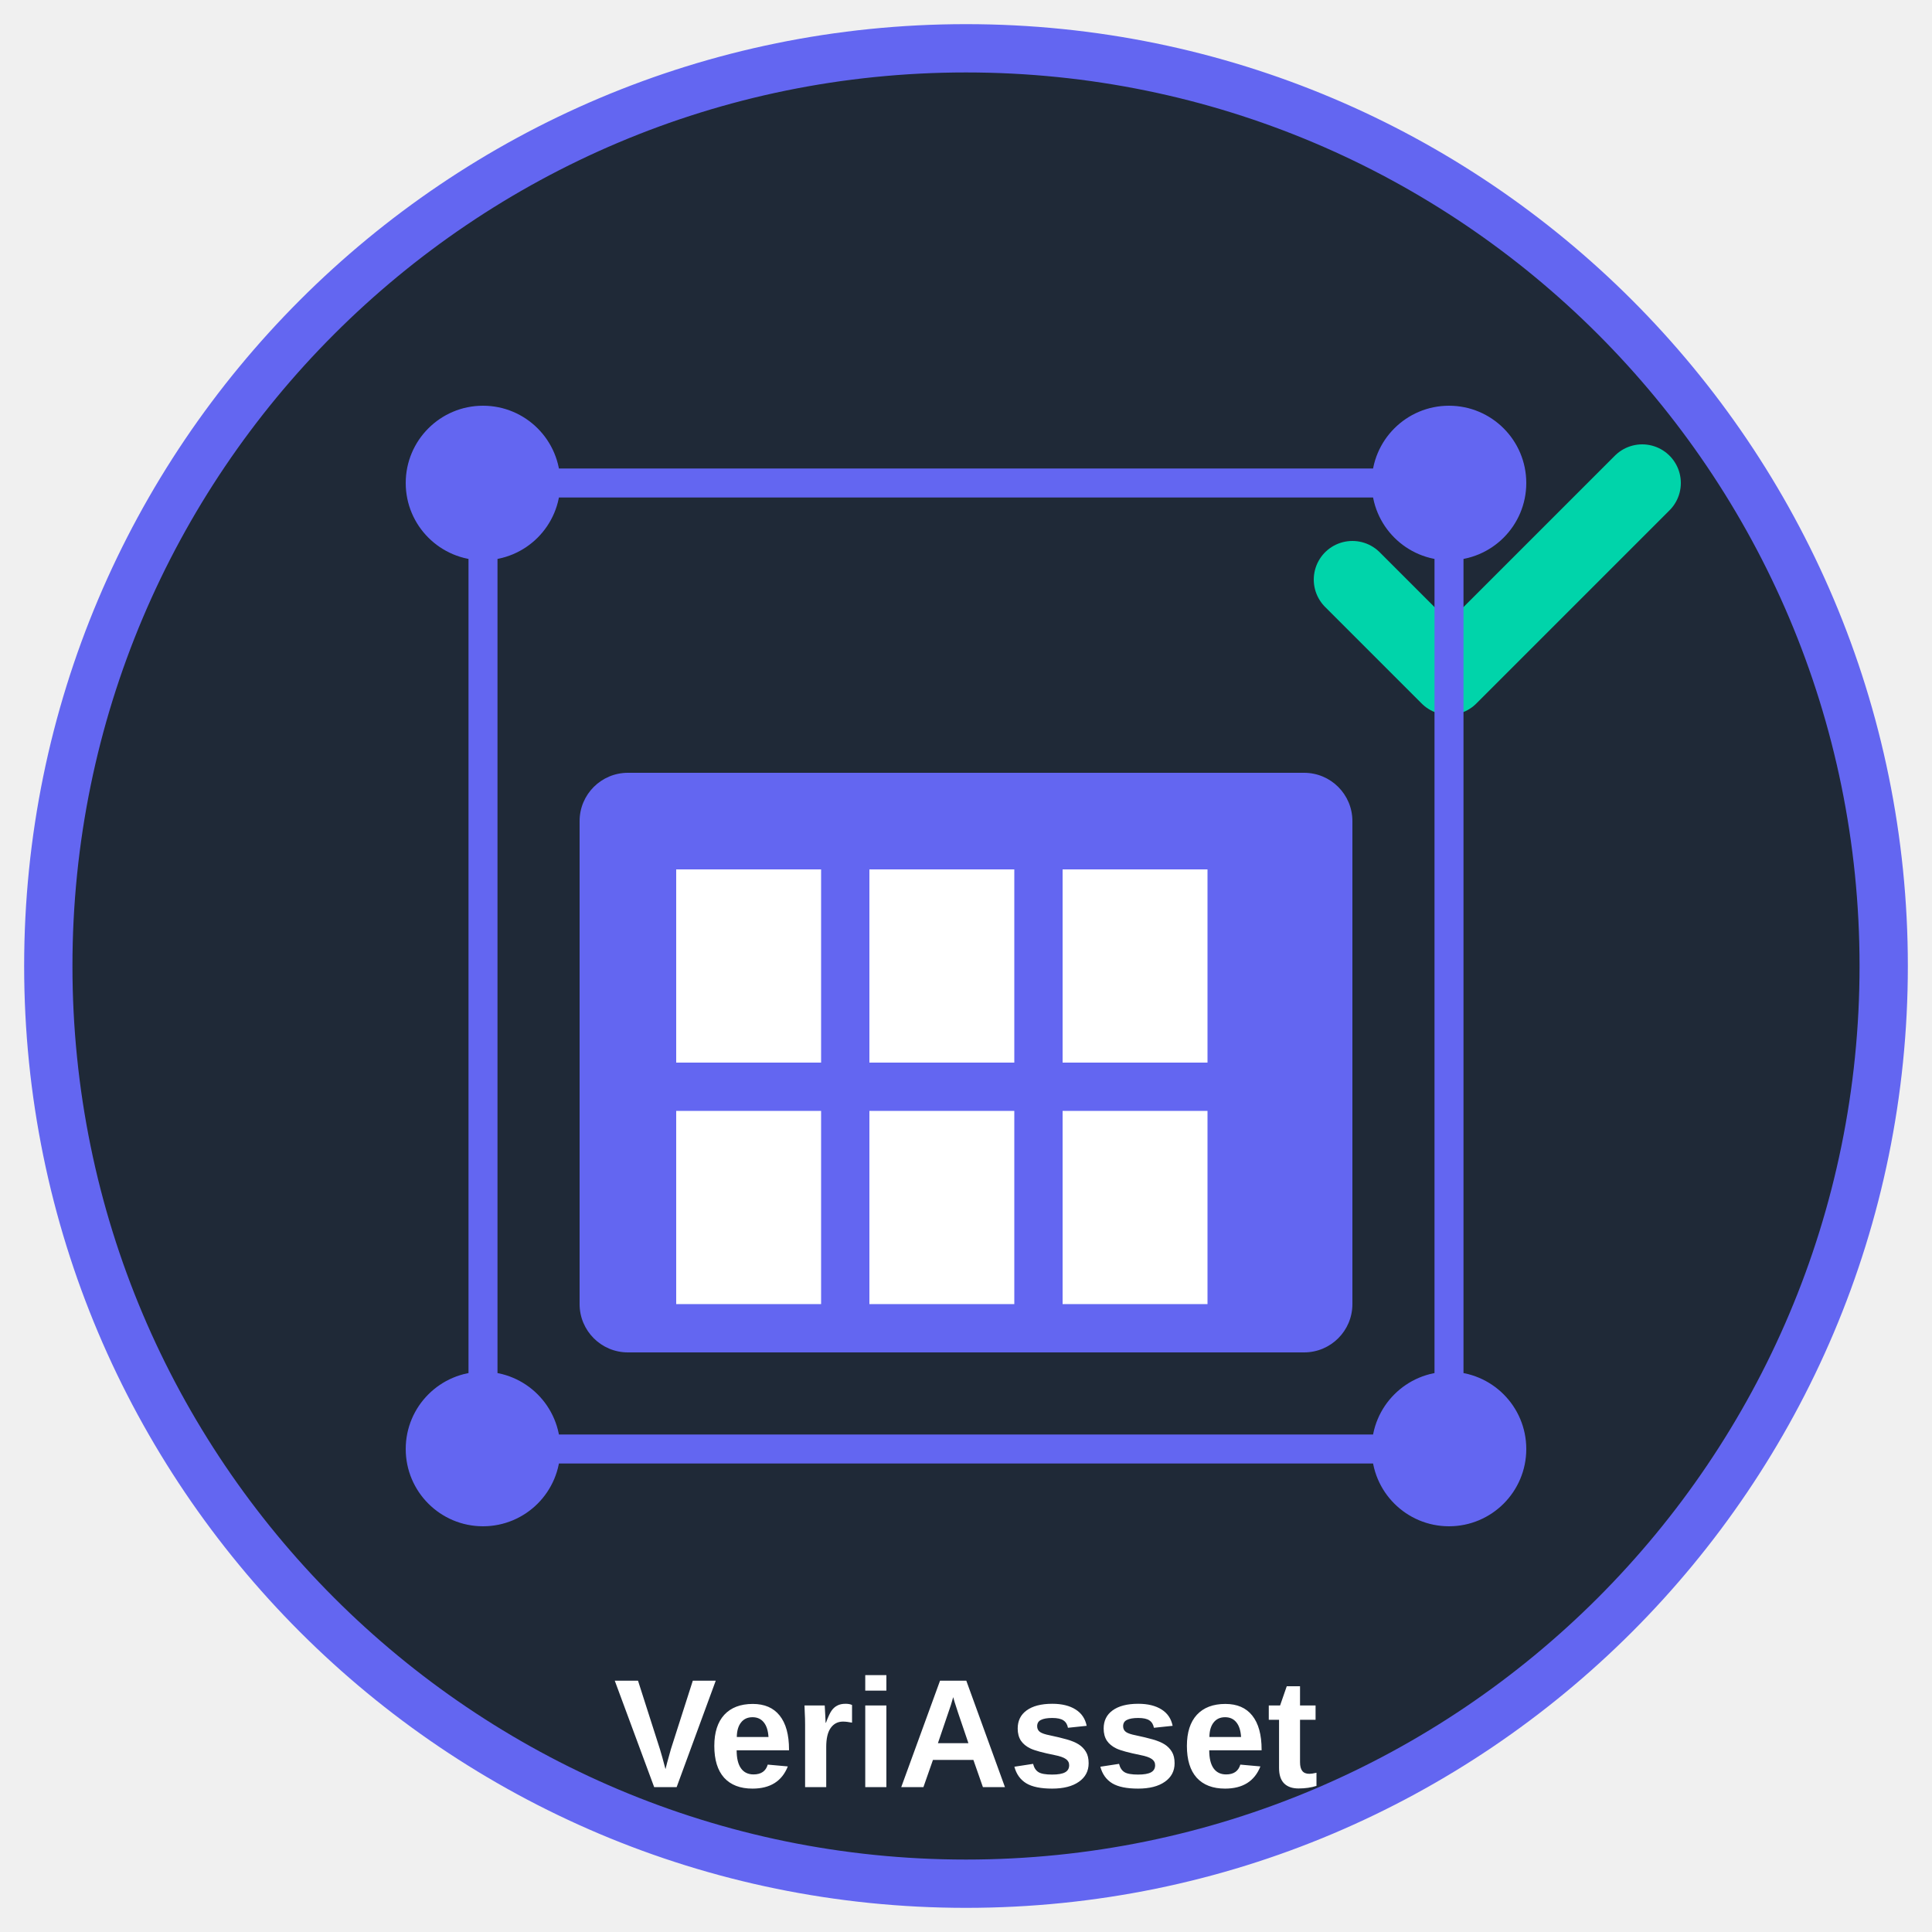
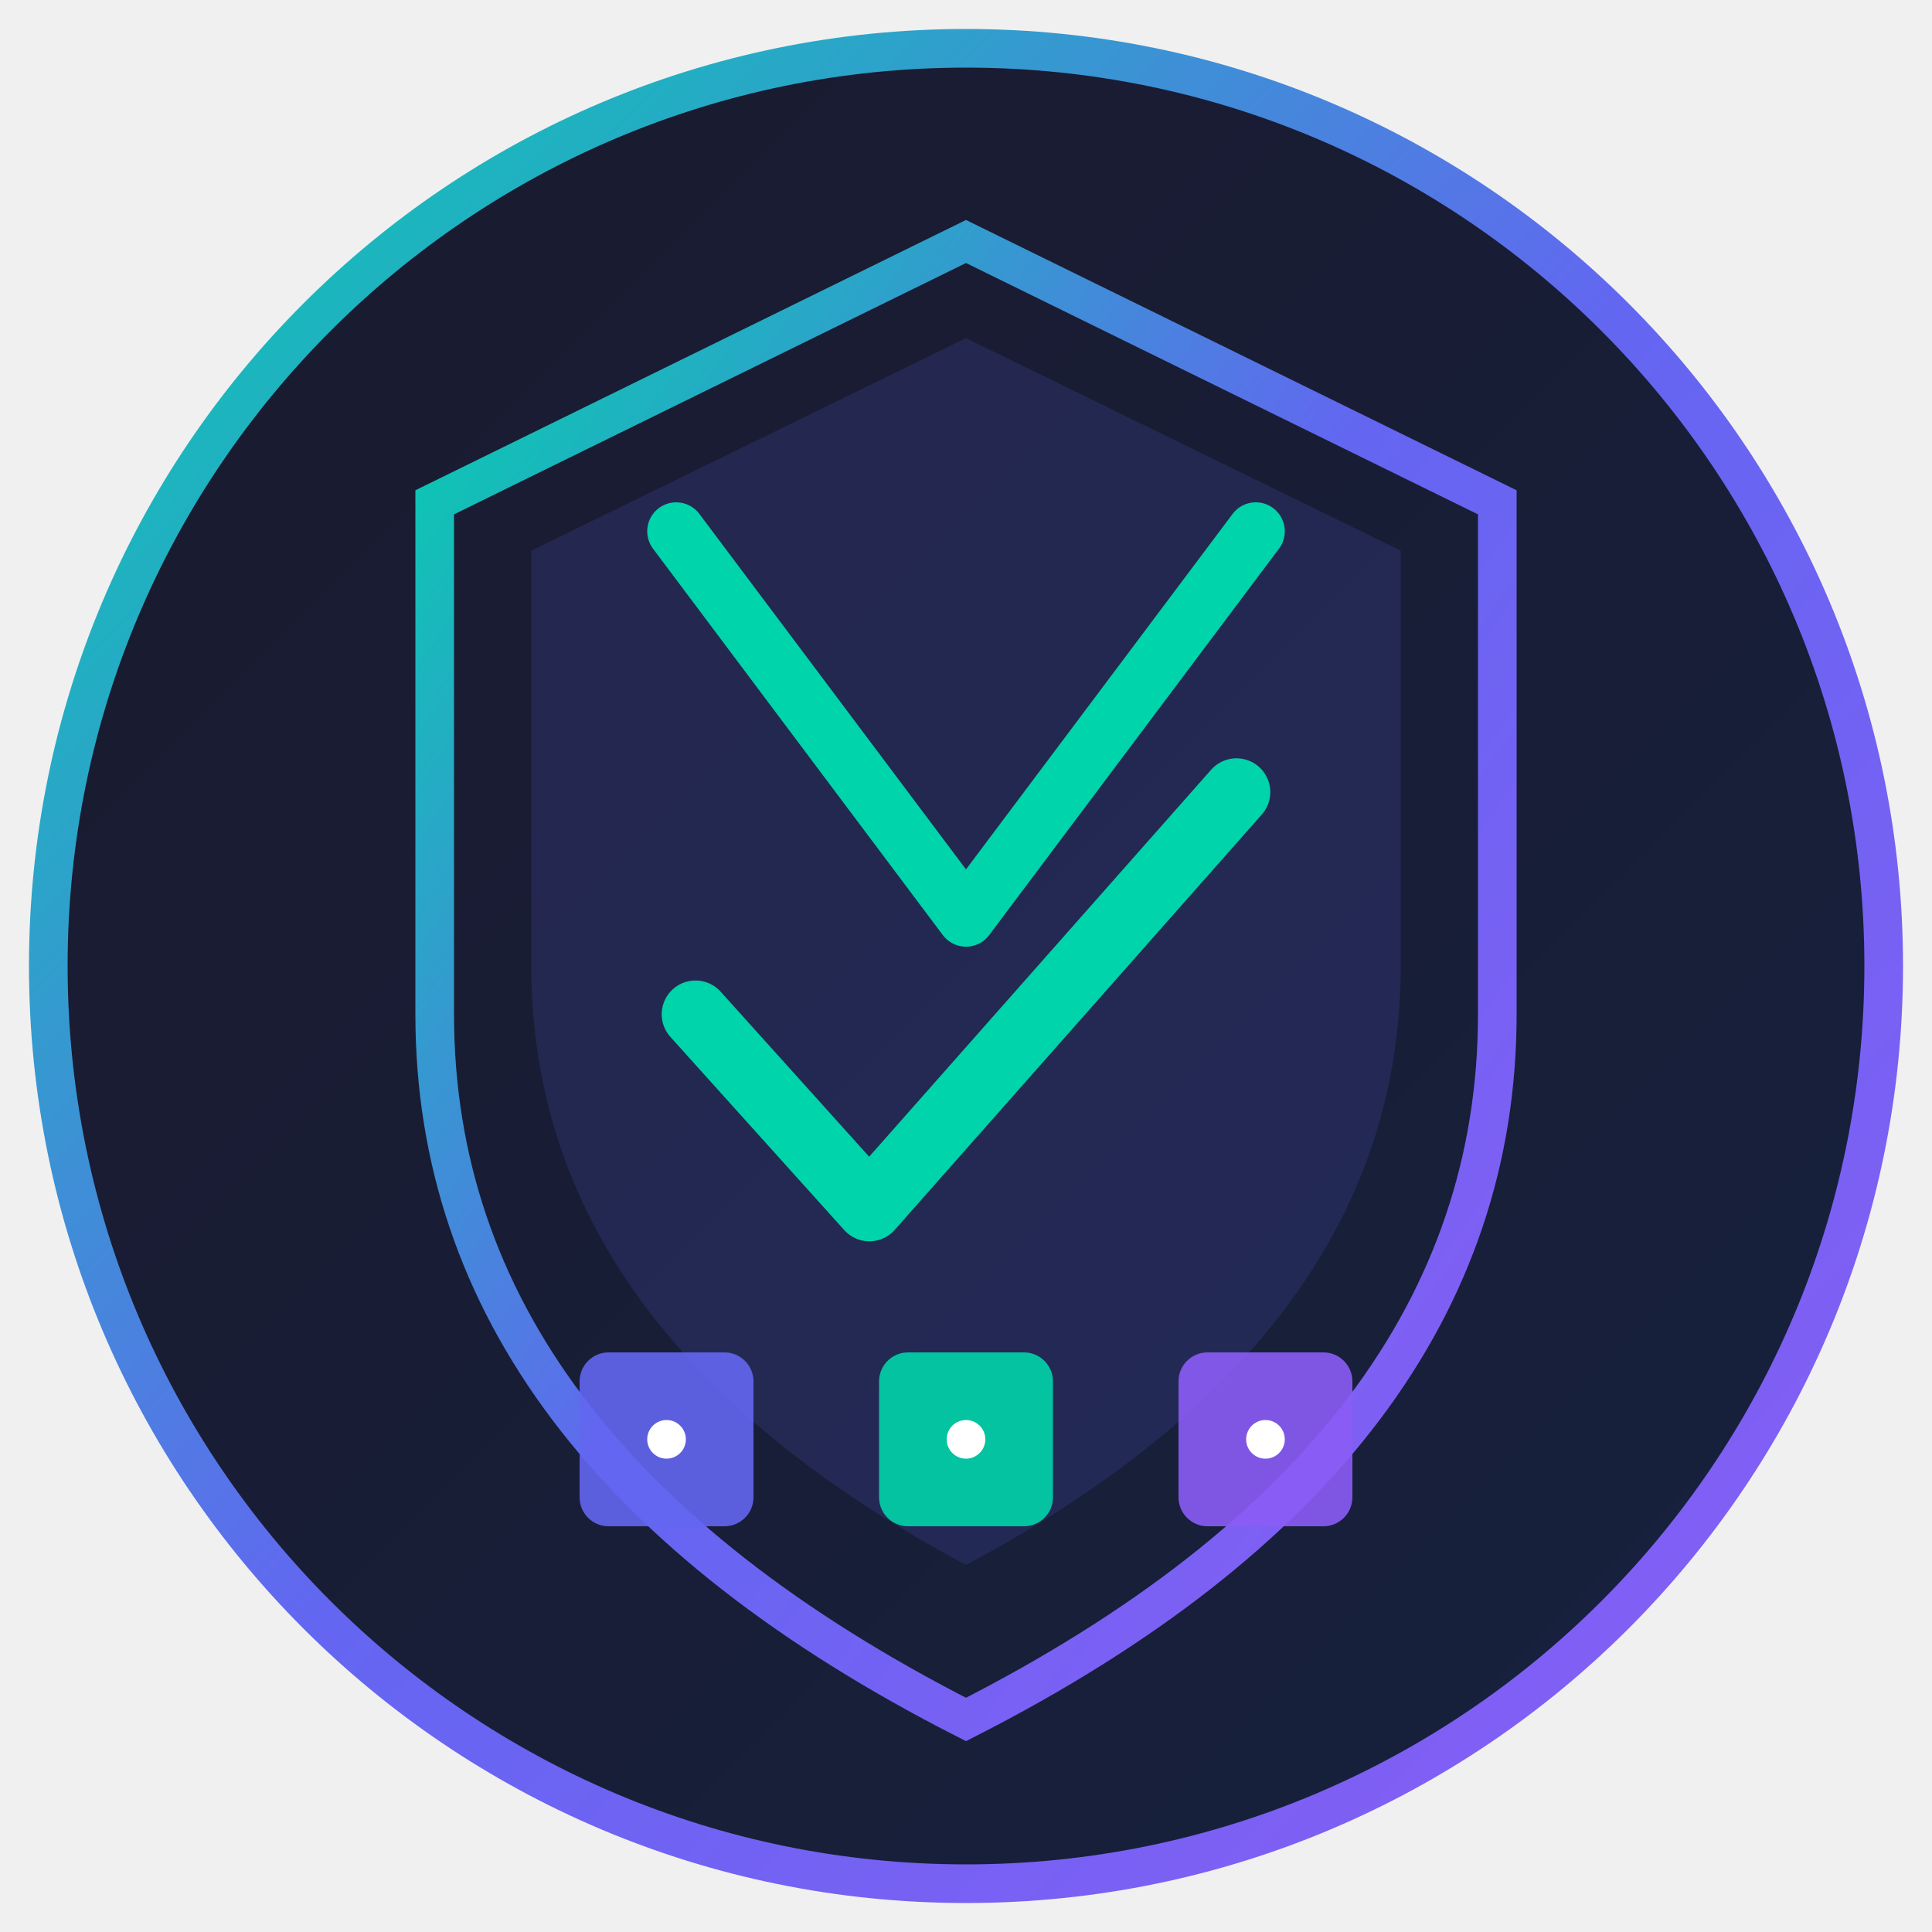
<svg xmlns="http://www.w3.org/2000/svg" width="200" height="200" viewBox="0 0 200 200">
-   <circle cx="100" cy="100" r="95" fill="#1f2937" stroke="#6366f1" stroke-width="5" />
-   <rect x="60" y="80" width="80" height="60" fill="#6366f1" rx="5" />
-   <rect x="70" y="90" width="15" height="20" fill="#ffffff" />
-   <rect x="90" y="90" width="15" height="20" fill="#ffffff" />
-   <rect x="110" y="90" width="15" height="20" fill="#ffffff" />
-   <rect x="70" y="115" width="15" height="20" fill="#ffffff" />
-   <rect x="90" y="115" width="15" height="20" fill="#ffffff" />
-   <rect x="110" y="115" width="15" height="20" fill="#ffffff" />
-   <path d="M 140 60 L 150 70 L 170 50" stroke="#00d4aa" stroke-width="8" stroke-linecap="round" stroke-linejoin="round" fill="none" />
-   <circle cx="50" cy="50" r="8" fill="#6366f1" />
-   <circle cx="150" cy="50" r="8" fill="#6366f1" />
-   <circle cx="50" cy="150" r="8" fill="#6366f1" />
-   <circle cx="150" cy="150" r="8" fill="#6366f1" />
-   <line x1="50" y1="50" x2="150" y2="50" stroke="#6366f1" stroke-width="3" />
-   <line x1="50" y1="50" x2="50" y2="150" stroke="#6366f1" stroke-width="3" />
-   <line x1="150" y1="50" x2="150" y2="150" stroke="#6366f1" stroke-width="3" />
-   <line x1="50" y1="150" x2="150" y2="150" stroke="#6366f1" stroke-width="3" />
-   <text x="100" y="185" text-anchor="middle" fill="#ffffff" font-family="Arial, sans-serif" font-size="16" font-weight="bold">VeriAsset</text>
+   <defs>
+     <linearGradient id="logoGradient" x1="0%" y1="0%" x2="100%" y2="100%">
+       <stop offset="0%" style="stop-color:#00D4AA;stop-opacity:1" />
+       <stop offset="50%" style="stop-color:#6366F1;stop-opacity:1" />
+       <stop offset="100%" style="stop-color:#8B5CF6;stop-opacity:1" />
+     </linearGradient>
+     <linearGradient id="bgGradient" x1="0%" y1="0%" x2="100%" y2="100%">
+       <stop offset="0%" style="stop-color:#1a1a2e;stop-opacity:1" />
+       <stop offset="100%" style="stop-color:#16213e;stop-opacity:1" />
+     </linearGradient>
+   </defs>
+   <circle cx="100" cy="100" r="95" fill="url(#bgGradient)" stroke="url(#logoGradient)" stroke-width="4" />
+   <path d="M100 25 L155 52 L155 105 Q155 150 100 178 Q45 150 45 105 L45 52 Z" fill="none" stroke="url(#logoGradient)" stroke-width="4" />
+   <path d="M100 35 L145 57 L145 100 Q145 138 100 162 Q55 138 55 100 L55 57 Z" fill="#6366F1" opacity="0.15" />
+   <path d="M70 55 L100 95 L130 55" fill="none" stroke="#00D4AA" stroke-width="6" stroke-linecap="round" stroke-linejoin="round" />
+   <path d="M72 105 L90 125 L128 82" fill="none" stroke="#00D4AA" stroke-width="7" stroke-linecap="round" stroke-linejoin="round" />
+   <rect x="60" y="140" width="18" height="18" rx="3" fill="#6366F1" opacity="0.9" />
+   <rect x="91" y="140" width="18" height="18" rx="3" fill="#00D4AA" opacity="0.9" />
+   <rect x="122" y="140" width="18" height="18" rx="3" fill="#8B5CF6" opacity="0.9" />
+   <circle cx="69" cy="149" r="2" fill="#ffffff" />
+   <circle cx="100" cy="149" r="2" fill="#ffffff" />
+   <circle cx="131" cy="149" r="2" fill="#ffffff" />
</svg>
